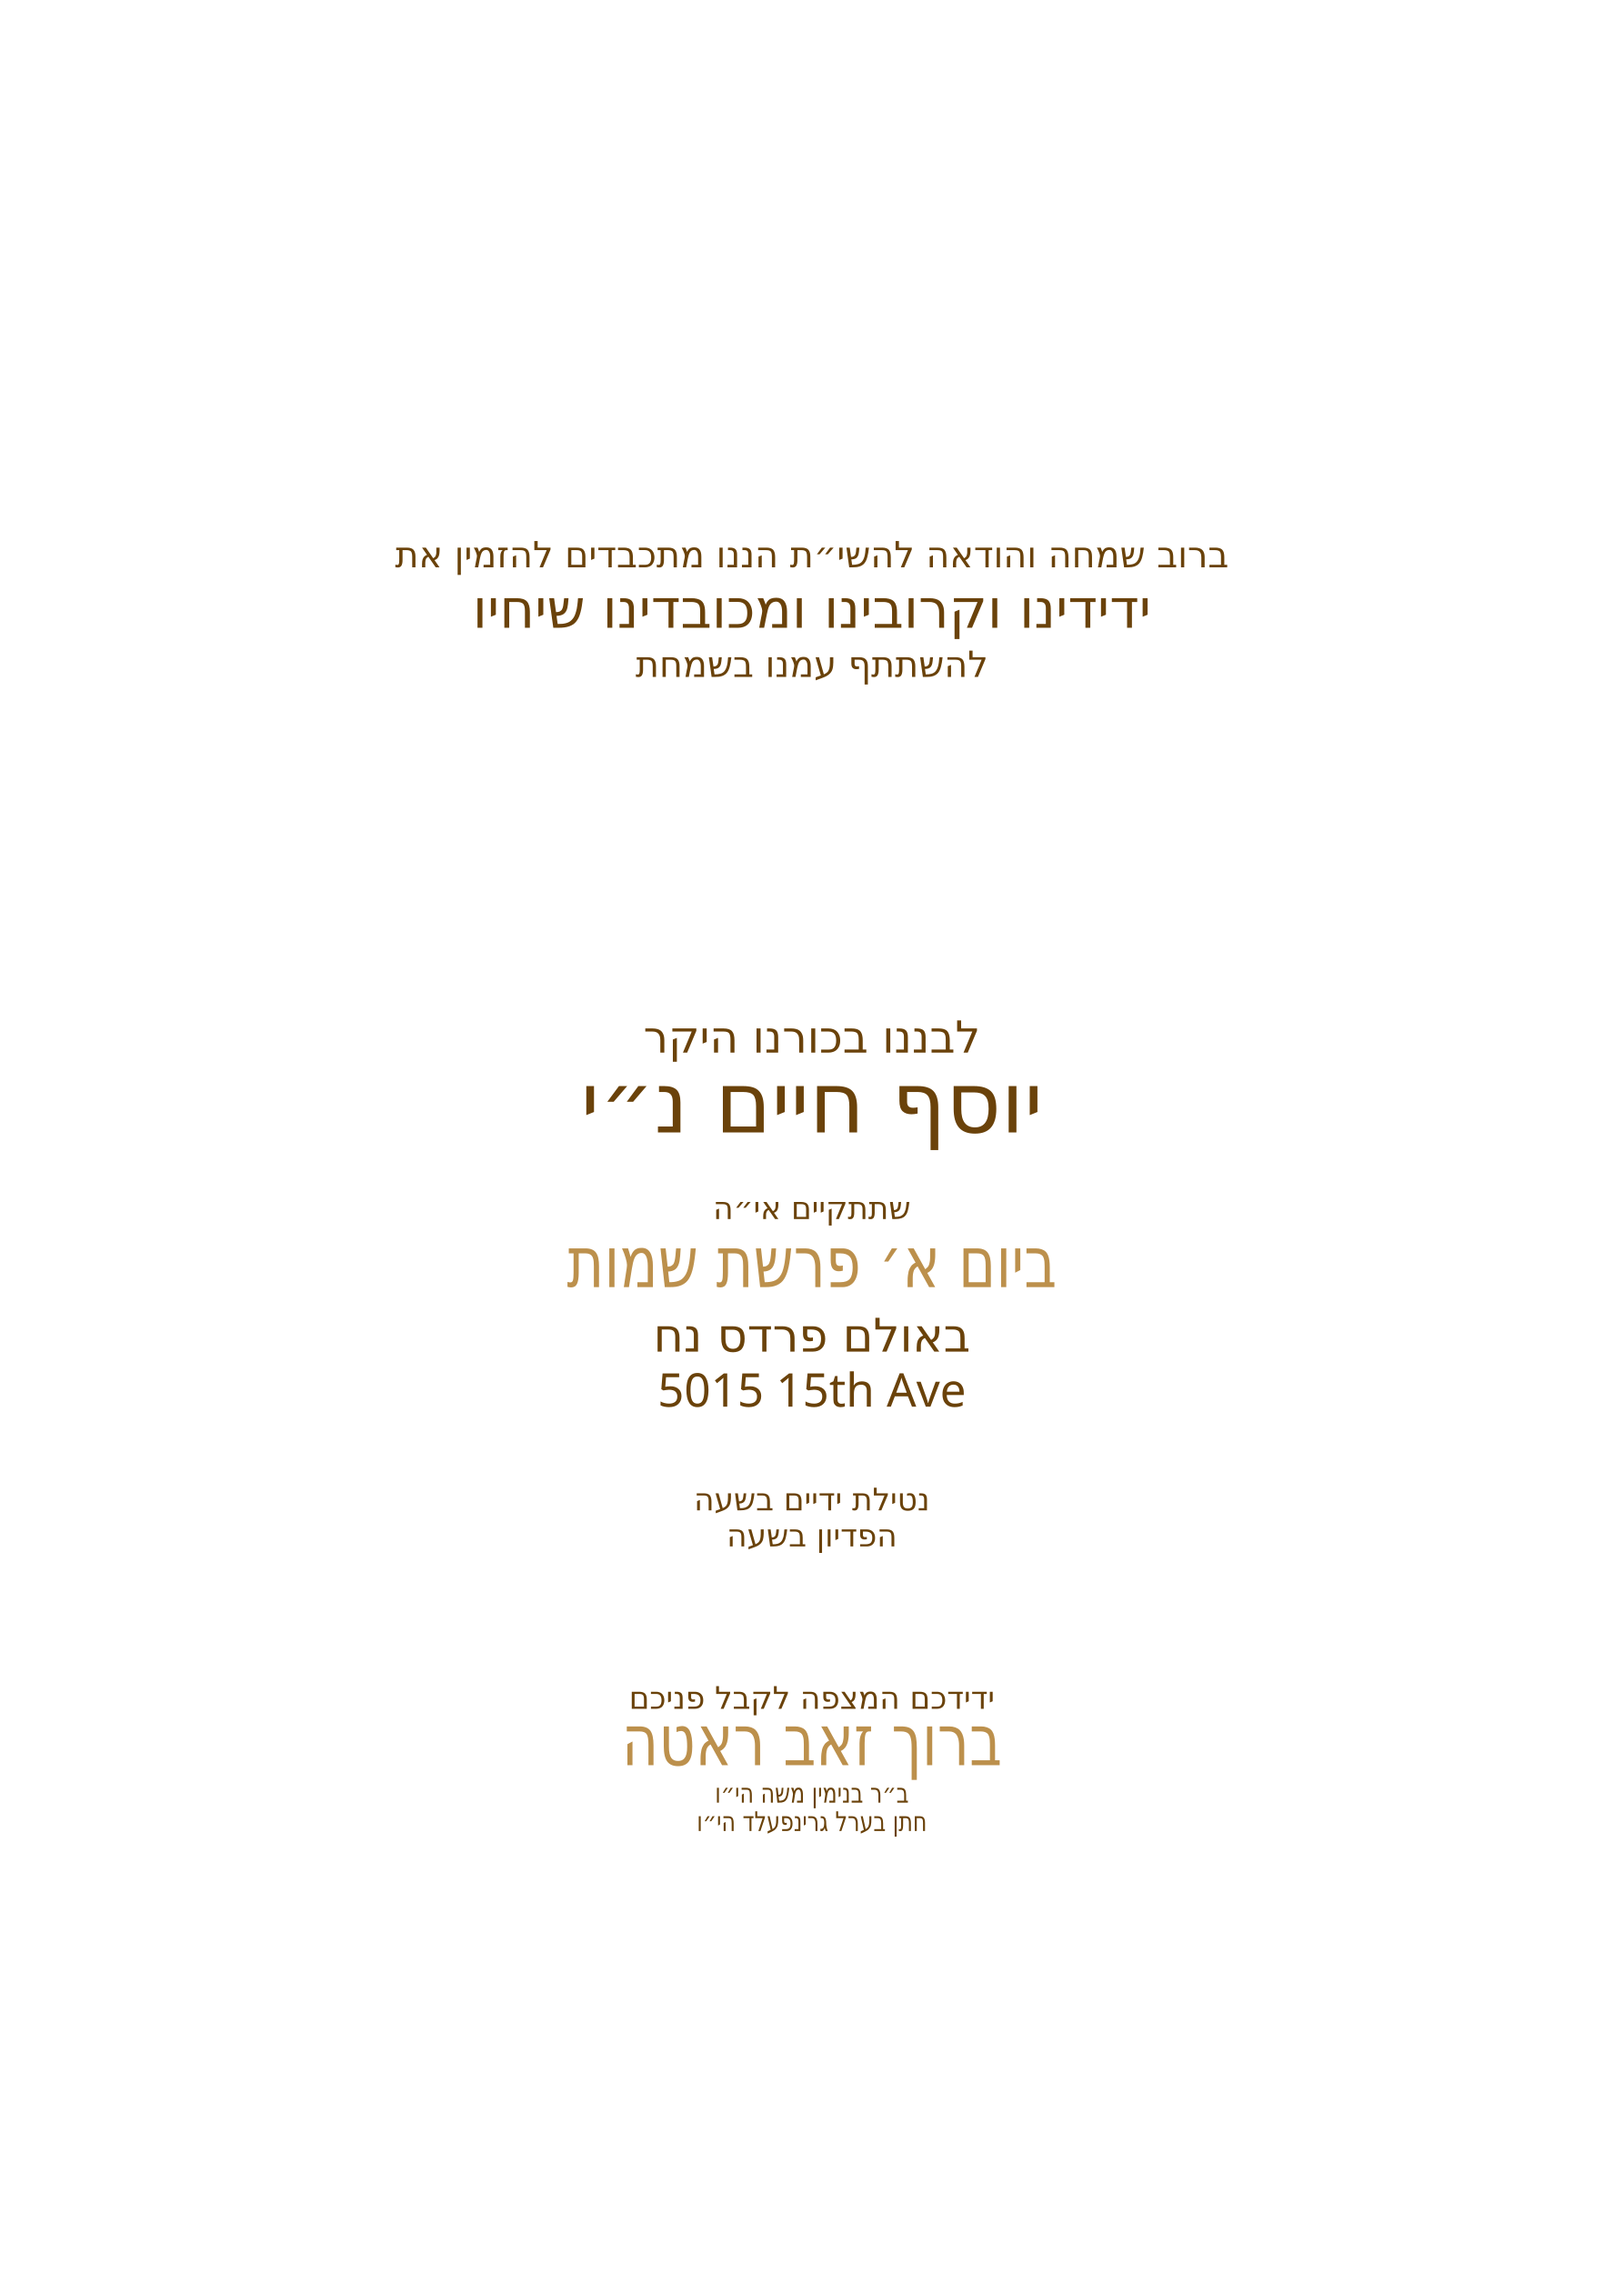
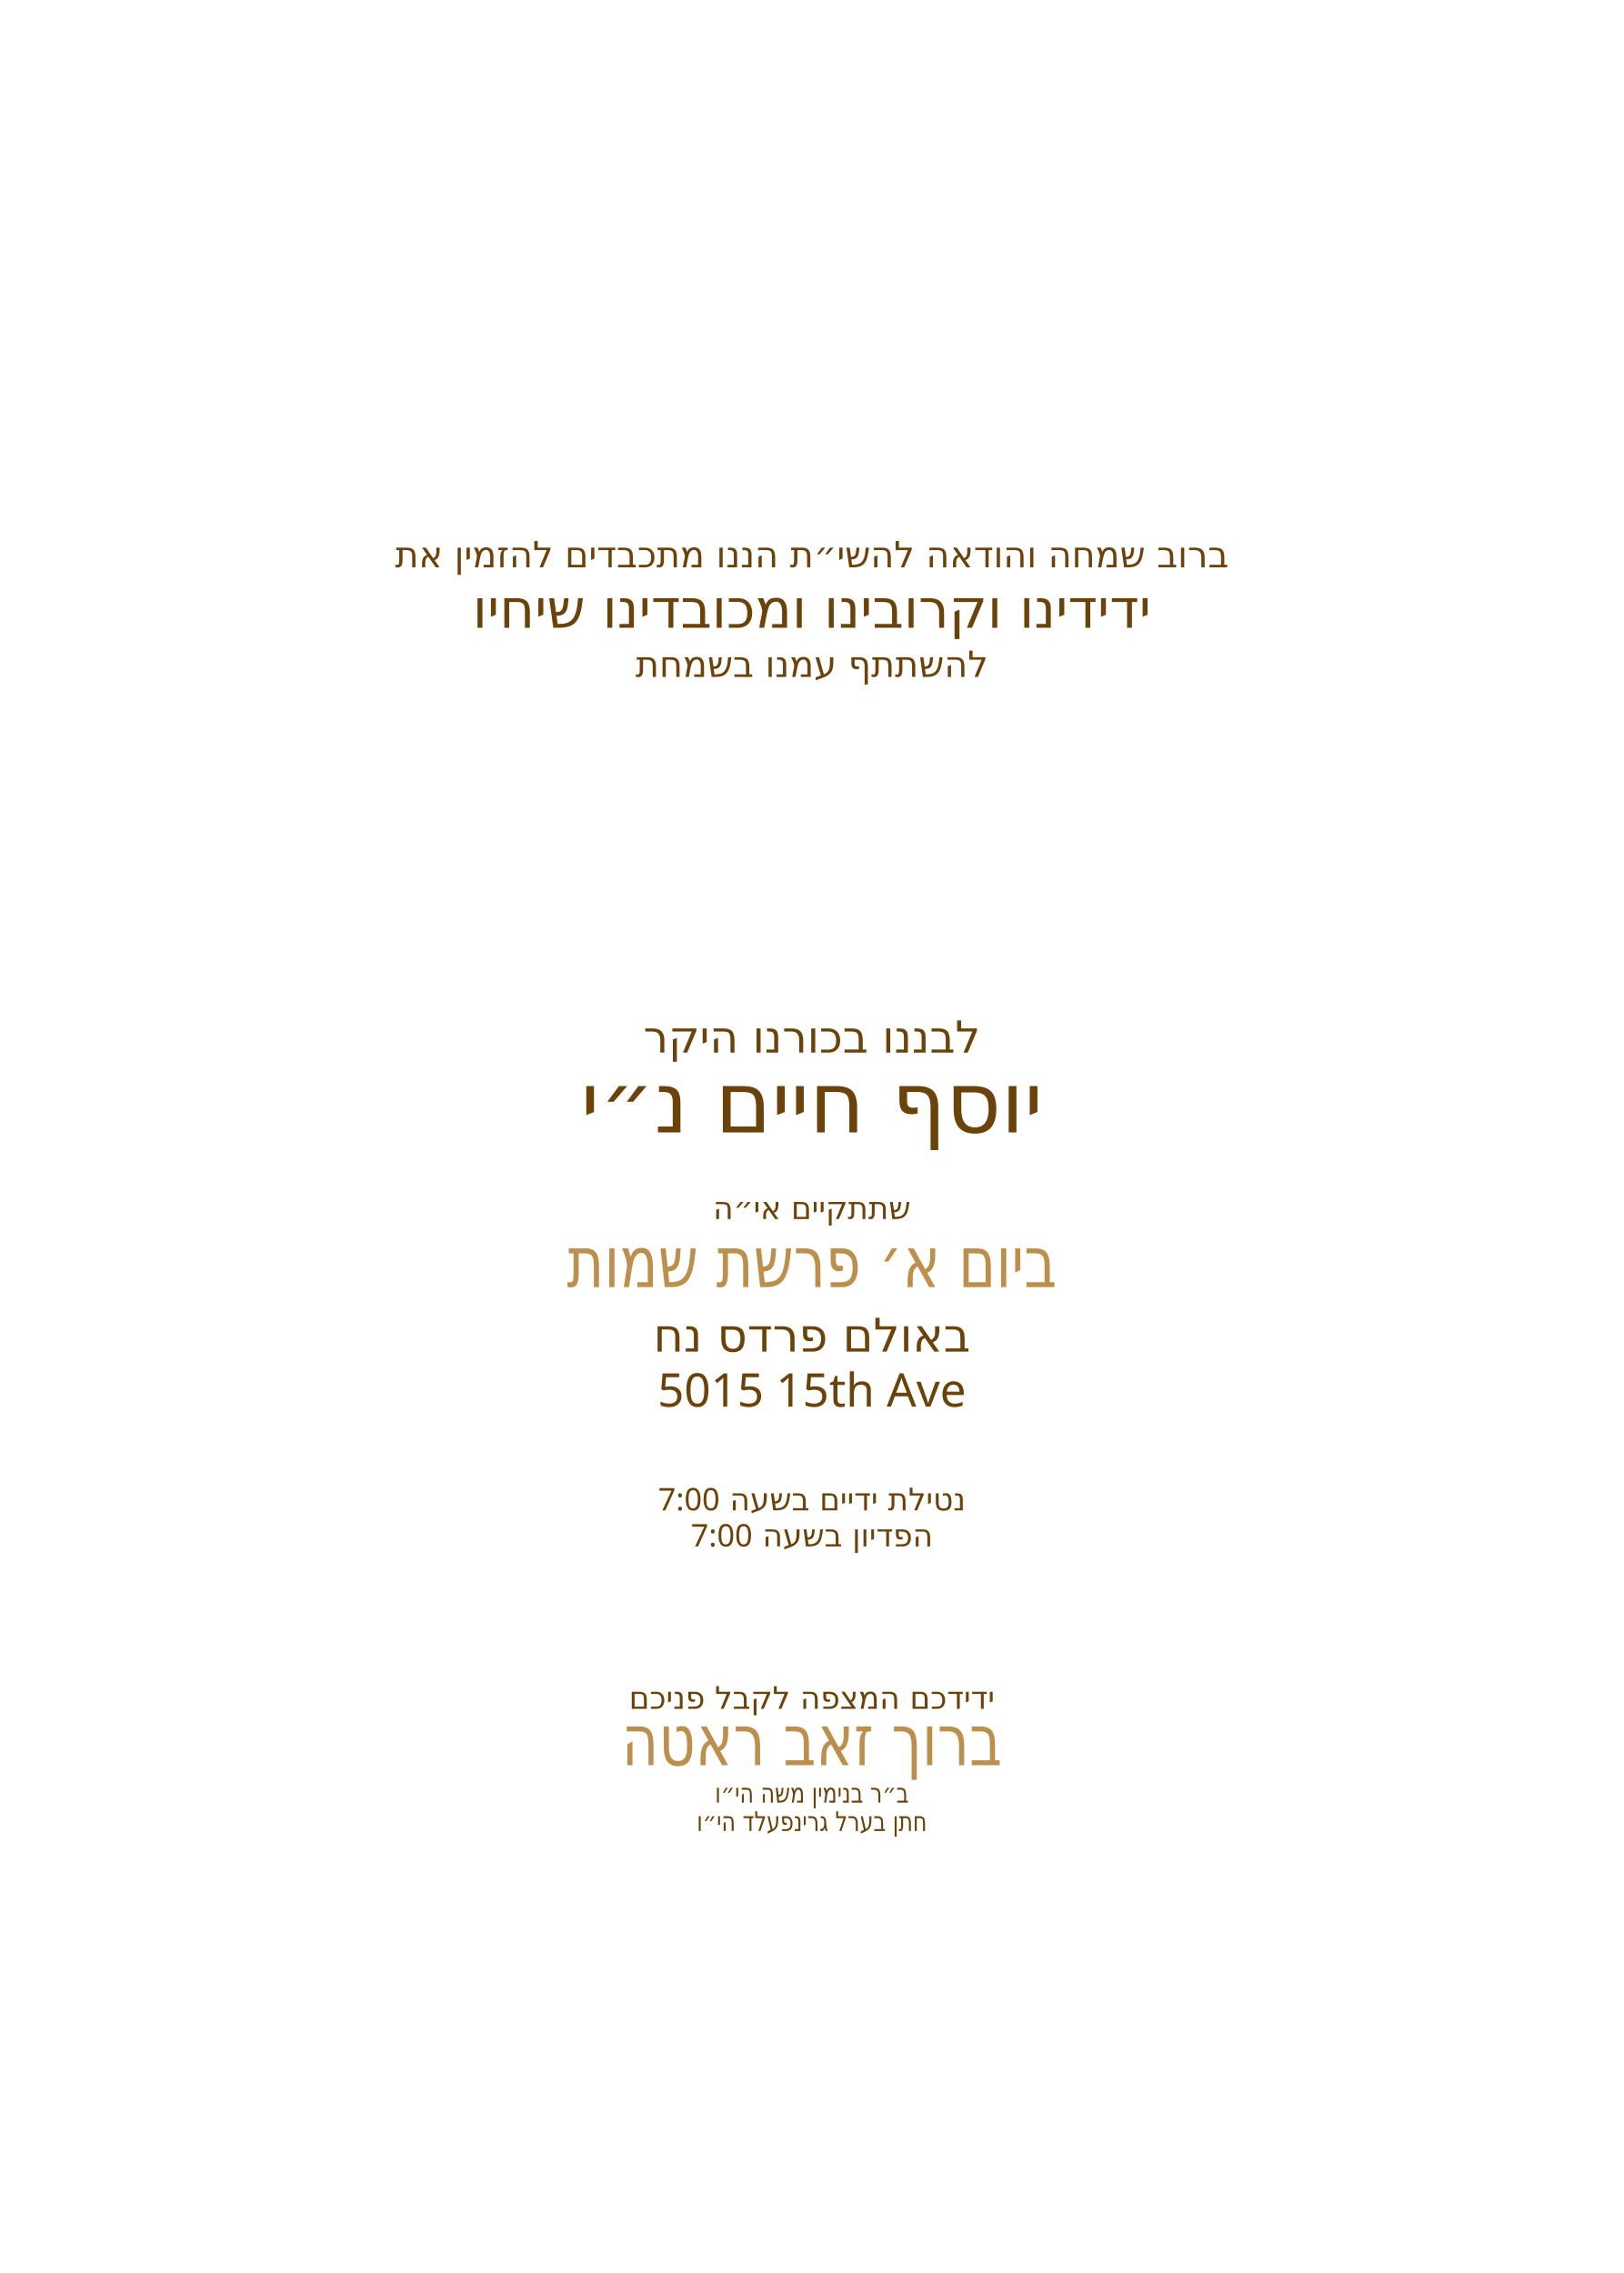
<svg xmlns="http://www.w3.org/2000/svg" id="Layer_1" data-name="Layer 1" viewBox="0 0 360 504">
-   <g id="father_name_2*">
+   <g id="father_name_2">
    <text transform="translate(180 406) scale(.8 1)" fill="#6a420a" font-family="Heebo" font-size="6" font-weight="400" text-anchor="middle">
      <tspan x="0" y="0">חתן בערל גרינפעלד הי״ו</tspan>
    </text>
  </g>
-   <g id="father_name_1*">
+   <g id="father_name_1">
    <text transform="translate(180 399.7) scale(.8 1)" fill="#6a420a" font-family="Heebo" font-size="6" font-weight="400" text-anchor="middle">
      <tspan x="0" y="0">ב״ר בנימין משה הי״ו</tspan>
    </text>
  </g>
-   <g id="host_name">
+   <g id="host_name*">
    <text transform="translate(180 391.4) scale(.8 1)" fill="#bc904c" font-family="Heebo" font-size="15.7" font-weight="400" text-anchor="middle">
      <tspan x="0" y="0">ברוך זאב ראטה</tspan>
    </text>
  </g>
-   <g id="host_label*">
+   <g id="host_label">
    <text transform="translate(180 378.9)" fill="#6a420a" font-family="Heebo" font-size="6.9" font-weight="500" text-anchor="middle">
      <tspan x="0" y="0">ידידכם המצפה לקבל פניכם</tspan>
    </text>
  </g>
  <g id="pidyon_time*">
    <text transform="translate(180 342.9)" fill="#6a420a" font-family="Heebo" font-size="6.9" font-weight="500" text-anchor="middle">
-       <tspan x="0" y="0">הפדיון בשעה </tspan>
+       <tspan x="0" y="0">הפדיון בשעה 7:00</tspan>
    </text>
  </g>
  <g id="netilat_time*">
    <text transform="translate(180 334.9)" fill="#6a420a" font-family="Heebo" font-size="6.9" font-weight="500" text-anchor="middle">
-       <tspan x="0" y="0">נטילת ידיים בשעה </tspan>
+       <tspan x="0" y="0">נטילת ידיים בשעה 7:00</tspan>
    </text>
  </g>
  <g id="street*">
    <text transform="translate(180 311.9)" fill="#6a420a" font-family="Heebo" font-size="10.3" font-weight="500" text-anchor="middle">
      <tspan x="0" y="0">5015 15th Ave</tspan>
    </text>
  </g>
  <g id="hall*">
    <text transform="translate(180 299.7)" fill="#6a420a" font-family="Heebo" font-size="10.3" font-weight="500" text-anchor="middle">
      <tspan x="0" y="0">באולם פרדס נח</tspan>
    </text>
  </g>
  <g id="date*">
    <text transform="translate(180 285.4) scale(.8 1)" fill="#bc904c" font-family="Heebo" font-size="15.7" font-weight="400" text-anchor="middle">
      <tspan x="0" y="0">ביום א׳ פרשת שמות</tspan>
    </text>
  </g>
  <text transform="translate(180 270.3)" fill="#6a420a" font-family="Heebo" font-size="6.9" font-weight="500" text-anchor="middle">
    <tspan x="0" y="0">שתתקיים אי״ה</tspan>
  </text>
-   <g id="baby_name">
+   <g id="baby_name*">
    <text transform="translate(180 251.1)" fill="#6a420a" font-family="Heebo" font-size="18.8" font-weight="400" text-anchor="middle">
      <tspan x="0" y="0">יוסף חיים נ״י</tspan>
    </text>
  </g>
  <text transform="translate(180 233.4)" fill="#6a420a" font-family="Heebo" font-size="9.8" font-weight="500" text-anchor="middle">
    <tspan x="0" y="0">לבננו בכורנו היקר</tspan>
  </text>
  <text transform="translate(180 150.1)" fill="#6a420a" font-family="Heebo" font-size="8" font-weight="500" text-anchor="middle">
    <tspan x="0" y="0">להשתתף עמנו בשמחת</tspan>
  </text>
  <text transform="translate(180 139.2)" fill="#6a420a" font-family="Heebo" font-size="12" font-weight="500" text-anchor="middle">
    <tspan x="0" y="0">ידידינו וקרובינו ומכובדינו שיחיו</tspan>
  </text>
  <text transform="translate(180 125.8)" fill="#6a420a" font-family="Heebo" font-size="8" font-weight="500" text-anchor="middle">
    <tspan x="0" y="0">ברוב שמחה והודאה להשי״ת הננו מתכבדים להזמין את</tspan>
  </text>
</svg>
